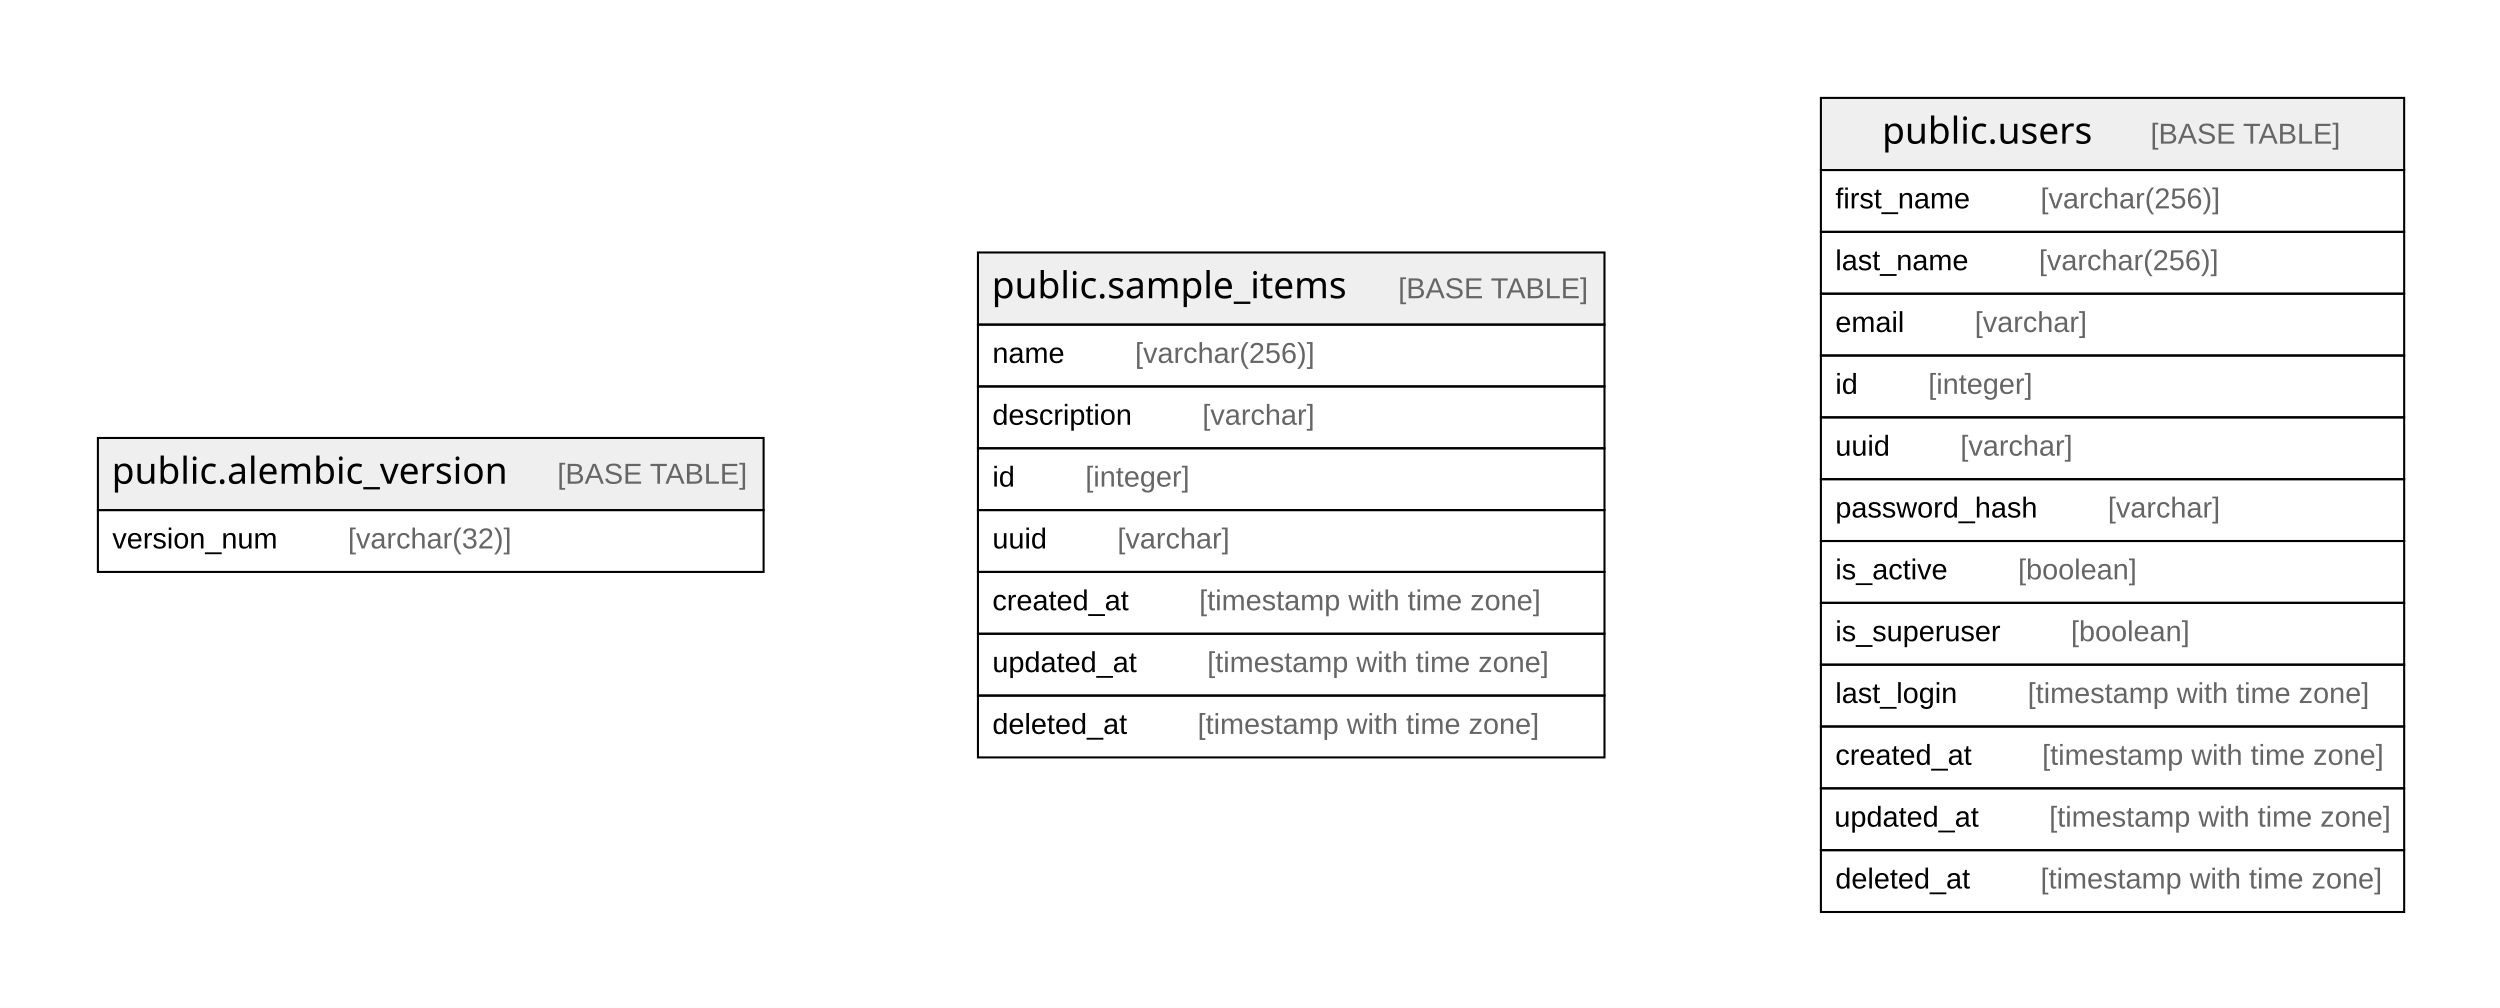
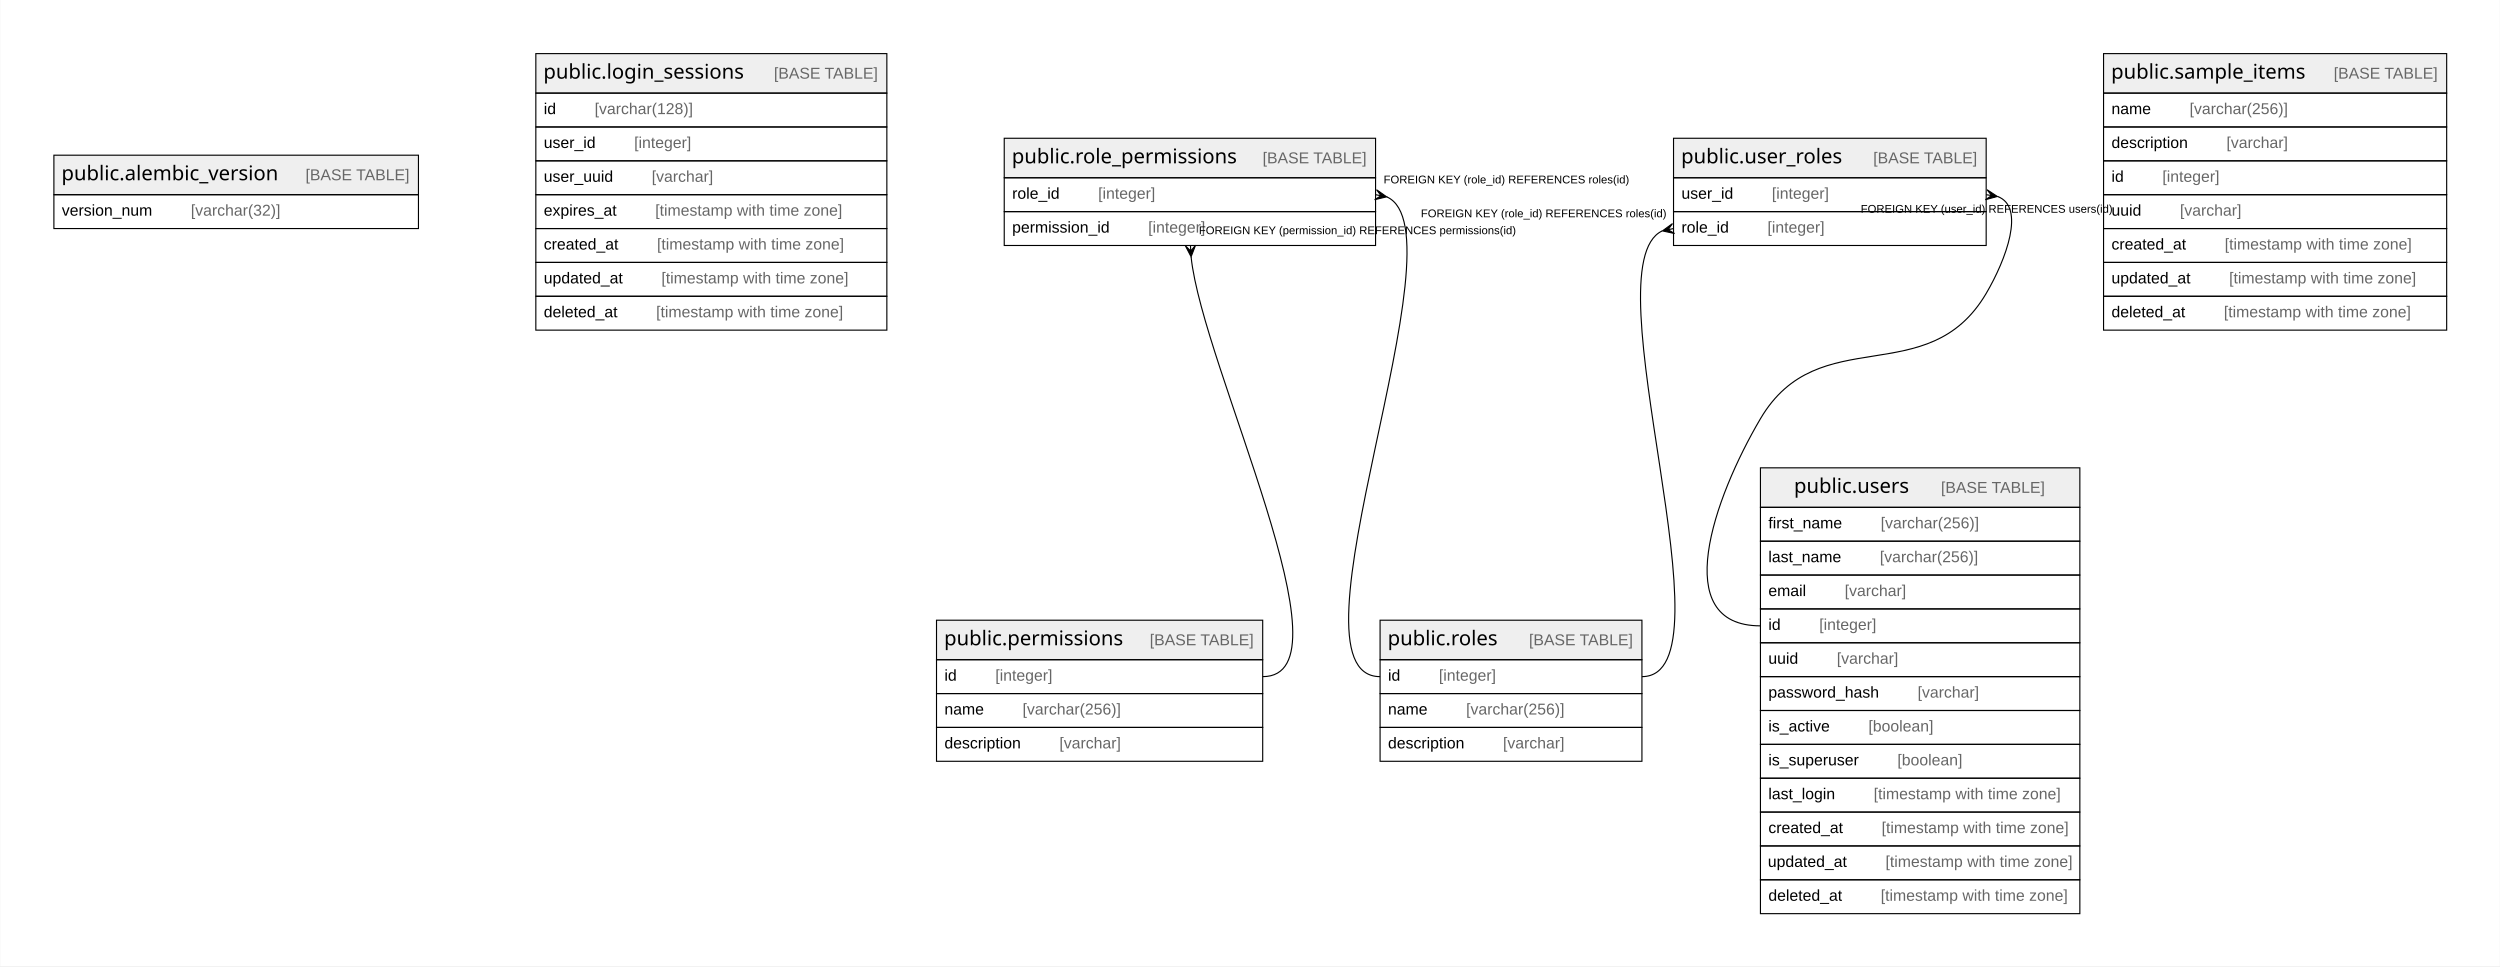
- <svg xmlns="http://www.w3.org/2000/svg" width="1213pt" height="489pt" viewBox="0.00 0.00 1213.00 489.00">
-   <g id="graph0" class="graph" transform="scale(1 1) rotate(0) translate(4 485)">
-     <polygon fill="#ffffff" stroke="transparent" points="-4,4 -4,-485 1209,-485 1209,4 -4,4" />
+ <svg xmlns="http://www.w3.org/2000/svg" width="2215pt" height="856pt" viewBox="0.00 0.00 2214.50 856.00">
+   <g id="graph0" class="graph" transform="scale(1 1) rotate(0) translate(4 852)">
+     <polygon fill="#ffffff" stroke="transparent" points="-4,4 -4,-852 2210.5,-852 2210.5,4 -4,4" />
    <g id="node1" class="node">
-       <polygon fill="#efefef" stroke="transparent" points="43.5,-237.5 43.5,-272.5 366.5,-272.5 366.5,-237.5 43.5,-237.5" />
-       <polygon fill="none" stroke="#000000" points="43.5,-237.5 43.5,-272.5 366.5,-272.5 366.5,-237.5 43.5,-237.5" />
-       <text text-anchor="start" x="50.206" y="-250.3" font-family="Arial Bold" font-size="18.00" fill="#000000">public.alembic_version</text>
-       <text text-anchor="start" x="232.226" y="-250.3" font-family="Arial" font-size="14.00" fill="#000000">    </text>
-       <text text-anchor="start" x="266.431" y="-250.3" font-family="Arial" font-size="14.00" fill="#666666">[BASE TABLE]</text>
-       <polygon fill="none" stroke="#000000" points="43.5,-207.5 43.5,-237.5 366.5,-237.5 366.5,-207.5 43.5,-207.5" />
-       <text text-anchor="start" x="50.5" y="-218.9" font-family="Arial" font-size="14.00" fill="#000000">version_num    </text>
-       <text text-anchor="start" x="164.828" y="-218.9" font-family="Arial" font-size="14.00" fill="#666666">[varchar(32)]</text>
+       <polygon fill="#efefef" stroke="transparent" points="43.5,-679.5 43.5,-714.5 366.5,-714.5 366.5,-679.5 43.5,-679.5" />
+       <polygon fill="none" stroke="#000000" points="43.5,-679.5 43.5,-714.5 366.5,-714.5 366.5,-679.5 43.5,-679.5" />
+       <text text-anchor="start" x="50.206" y="-692.3" font-family="Arial Bold" font-size="18.00" fill="#000000">public.alembic_version</text>
+       <text text-anchor="start" x="232.226" y="-692.3" font-family="Arial" font-size="14.00" fill="#000000">    </text>
+       <text text-anchor="start" x="266.431" y="-692.3" font-family="Arial" font-size="14.00" fill="#666666">[BASE TABLE]</text>
+       <polygon fill="none" stroke="#000000" points="43.5,-649.5 43.5,-679.5 366.5,-679.5 366.5,-649.5 43.5,-649.5" />
+       <text text-anchor="start" x="50.5" y="-660.9" font-family="Arial" font-size="14.00" fill="#000000">version_num    </text>
+       <text text-anchor="start" x="164.828" y="-660.9" font-family="Arial" font-size="14.00" fill="#666666">[varchar(32)]</text>
    </g>
    <g id="node2" class="node">
-       <polygon fill="#efefef" stroke="transparent" points="470.5,-327.5 470.5,-362.5 774.5,-362.5 774.5,-327.5 470.5,-327.5" />
-       <polygon fill="none" stroke="#000000" points="470.5,-327.5 470.5,-362.5 774.5,-362.5 774.5,-327.5 470.5,-327.5" />
-       <text text-anchor="start" x="477.208" y="-340.3" font-family="Arial Bold" font-size="18.00" fill="#000000">public.sample_items</text>
-       <text text-anchor="start" x="640.224" y="-340.3" font-family="Arial" font-size="14.00" fill="#000000">    </text>
-       <text text-anchor="start" x="674.428" y="-340.3" font-family="Arial" font-size="14.00" fill="#666666">[BASE TABLE]</text>
-       <polygon fill="none" stroke="#000000" points="470.5,-297.5 470.5,-327.5 774.5,-327.5 774.5,-297.5 470.5,-297.5" />
-       <text text-anchor="start" x="477.5" y="-308.9" font-family="Arial" font-size="14.00" fill="#000000">name    </text>
-       <text text-anchor="start" x="546.713" y="-308.9" font-family="Arial" font-size="14.00" fill="#666666">[varchar(256)]</text>
-       <polygon fill="none" stroke="#000000" points="470.5,-267.5 470.5,-297.5 774.5,-297.5 774.5,-267.5 470.5,-267.5" />
-       <text text-anchor="start" x="477.5" y="-278.9" font-family="Arial" font-size="14.00" fill="#000000">description    </text>
-       <text text-anchor="start" x="579.382" y="-278.9" font-family="Arial" font-size="14.00" fill="#666666">[varchar]</text>
-       <polygon fill="none" stroke="#000000" points="470.5,-237.5 470.5,-267.5 774.5,-267.5 774.5,-237.5 470.5,-237.5" />
-       <text text-anchor="start" x="477.5" y="-248.9" font-family="Arial" font-size="14.00" fill="#000000">id    </text>
-       <text text-anchor="start" x="522.594" y="-248.9" font-family="Arial" font-size="14.00" fill="#666666">[integer]</text>
-       <polygon fill="none" stroke="#000000" points="470.5,-207.5 470.5,-237.5 774.5,-237.5 774.5,-207.5 470.5,-207.5" />
-       <text text-anchor="start" x="477.5" y="-218.9" font-family="Arial" font-size="14.00" fill="#000000">uuid    </text>
-       <text text-anchor="start" x="538.159" y="-218.9" font-family="Arial" font-size="14.00" fill="#666666">[varchar]</text>
-       <polygon fill="none" stroke="#000000" points="470.5,-177.5 470.5,-207.5 774.5,-207.5 774.5,-177.5 470.5,-177.5" />
-       <text text-anchor="start" x="477.5" y="-188.9" font-family="Arial" font-size="14.00" fill="#000000">created_at    </text>
-       <text text-anchor="start" x="577.842" y="-188.9" font-family="Arial" font-size="14.00" fill="#666666">[timestamp with time zone]</text>
-       <polygon fill="none" stroke="#000000" points="470.5,-147.5 470.5,-177.5 774.5,-177.5 774.5,-147.5 470.5,-147.5" />
-       <text text-anchor="start" x="477.5" y="-158.9" font-family="Arial" font-size="14.00" fill="#000000">updated_at    </text>
-       <text text-anchor="start" x="581.747" y="-158.9" font-family="Arial" font-size="14.00" fill="#666666">[timestamp with time zone]</text>
-       <polygon fill="none" stroke="#000000" points="470.5,-117.5 470.5,-147.5 774.5,-147.5 774.5,-117.5 470.5,-117.5" />
-       <text text-anchor="start" x="477.5" y="-128.9" font-family="Arial" font-size="14.00" fill="#000000">deleted_at    </text>
-       <text text-anchor="start" x="577.071" y="-128.9" font-family="Arial" font-size="14.00" fill="#666666">[timestamp with time zone]</text>
+       <polygon fill="#efefef" stroke="transparent" points="470.5,-769.5 470.5,-804.5 781.5,-804.5 781.5,-769.5 470.5,-769.5" />
+       <polygon fill="none" stroke="#000000" points="470.5,-769.5 470.5,-804.5 781.5,-804.5 781.5,-769.5 470.5,-769.5" />
+       <text text-anchor="start" x="477.198" y="-782.3" font-family="Arial Bold" font-size="18.00" fill="#000000">public.login_sessions</text>
+       <text text-anchor="start" x="647.234" y="-782.3" font-family="Arial" font-size="14.00" fill="#000000">    </text>
+       <text text-anchor="start" x="681.438" y="-782.3" font-family="Arial" font-size="14.00" fill="#666666">[BASE TABLE]</text>
+       <polygon fill="none" stroke="#000000" points="470.5,-739.5 470.5,-769.5 781.5,-769.5 781.5,-739.5 470.5,-739.5" />
+       <text text-anchor="start" x="477.5" y="-750.9" font-family="Arial" font-size="14.00" fill="#000000">id    </text>
+       <text text-anchor="start" x="522.594" y="-750.9" font-family="Arial" font-size="14.00" fill="#666666">[varchar(128)]</text>
+       <polygon fill="none" stroke="#000000" points="470.5,-709.5 470.5,-739.5 781.5,-739.5 781.5,-709.5 470.5,-709.5" />
+       <text text-anchor="start" x="477.5" y="-720.9" font-family="Arial" font-size="14.00" fill="#000000">user_id    </text>
+       <text text-anchor="start" x="557.602" y="-720.9" font-family="Arial" font-size="14.00" fill="#666666">[integer]</text>
+       <polygon fill="none" stroke="#000000" points="470.5,-679.5 470.5,-709.5 781.5,-709.5 781.5,-679.5 470.5,-679.5" />
+       <text text-anchor="start" x="477.5" y="-690.9" font-family="Arial" font-size="14.00" fill="#000000">user_uuid    </text>
+       <text text-anchor="start" x="573.168" y="-690.9" font-family="Arial" font-size="14.00" fill="#666666">[varchar]</text>
+       <polygon fill="none" stroke="#000000" points="470.5,-649.5 470.5,-679.5 781.5,-679.5 781.5,-649.5 470.5,-649.5" />
+       <text text-anchor="start" x="477.5" y="-660.9" font-family="Arial" font-size="14.00" fill="#000000">expires_at    </text>
+       <text text-anchor="start" x="576.276" y="-660.9" font-family="Arial" font-size="14.00" fill="#666666">[timestamp with time zone]</text>
+       <polygon fill="none" stroke="#000000" points="470.5,-619.5 470.5,-649.5 781.5,-649.5 781.5,-619.5 470.5,-619.5" />
+       <text text-anchor="start" x="477.5" y="-630.9" font-family="Arial" font-size="14.00" fill="#000000">created_at    </text>
+       <text text-anchor="start" x="577.842" y="-630.9" font-family="Arial" font-size="14.00" fill="#666666">[timestamp with time zone]</text>
+       <polygon fill="none" stroke="#000000" points="470.5,-589.5 470.5,-619.5 781.5,-619.5 781.5,-589.5 470.5,-589.5" />
+       <text text-anchor="start" x="477.5" y="-600.9" font-family="Arial" font-size="14.00" fill="#000000">updated_at    </text>
+       <text text-anchor="start" x="581.747" y="-600.9" font-family="Arial" font-size="14.00" fill="#666666">[timestamp with time zone]</text>
+       <polygon fill="none" stroke="#000000" points="470.5,-559.5 470.5,-589.5 781.5,-589.5 781.5,-559.5 470.5,-559.5" />
+       <text text-anchor="start" x="477.5" y="-570.9" font-family="Arial" font-size="14.00" fill="#000000">deleted_at    </text>
+       <text text-anchor="start" x="577.071" y="-570.9" font-family="Arial" font-size="14.00" fill="#666666">[timestamp with time zone]</text>
    </g>
    <g id="node3" class="node">
-       <polygon fill="#efefef" stroke="transparent" points="879.5,-402.5 879.5,-437.5 1162.5,-437.5 1162.5,-402.5 879.5,-402.5" />
-       <polygon fill="none" stroke="#000000" points="879.5,-402.5 879.5,-437.5 1162.5,-437.5 1162.5,-402.5 879.5,-402.5" />
-       <text text-anchor="start" x="909.209" y="-415.3" font-family="Arial Bold" font-size="18.00" fill="#000000">public.users</text>
-       <text text-anchor="start" x="1005.223" y="-415.3" font-family="Arial" font-size="14.00" fill="#000000">    </text>
-       <text text-anchor="start" x="1039.428" y="-415.3" font-family="Arial" font-size="14.00" fill="#666666">[BASE TABLE]</text>
-       <polygon fill="none" stroke="#000000" points="879.5,-372.5 879.5,-402.5 1162.5,-402.5 1162.5,-372.5 879.5,-372.5" />
-       <text text-anchor="start" x="886.5" y="-383.9" font-family="Arial" font-size="14.00" fill="#000000">first_name    </text>
-       <text text-anchor="start" x="986.044" y="-383.9" font-family="Arial" font-size="14.00" fill="#666666">[varchar(256)]</text>
-       <polygon fill="none" stroke="#000000" points="879.5,-342.5 879.5,-372.5 1162.5,-372.5 1162.5,-342.5 879.5,-342.5" />
-       <text text-anchor="start" x="886.5" y="-353.9" font-family="Arial" font-size="14.00" fill="#000000">last_name    </text>
-       <text text-anchor="start" x="985.276" y="-353.9" font-family="Arial" font-size="14.00" fill="#666666">[varchar(256)]</text>
-       <polygon fill="none" stroke="#000000" points="879.5,-312.5 879.5,-342.5 1162.5,-342.5 1162.5,-312.5 879.5,-312.5" />
-       <text text-anchor="start" x="886.5" y="-323.9" font-family="Arial" font-size="14.00" fill="#000000">email    </text>
-       <text text-anchor="start" x="954.144" y="-323.9" font-family="Arial" font-size="14.00" fill="#666666">[varchar]</text>
-       <polygon fill="none" stroke="#000000" points="879.5,-282.5 879.5,-312.5 1162.5,-312.5 1162.5,-282.5 879.5,-282.5" />
-       <text text-anchor="start" x="886.5" y="-293.9" font-family="Arial" font-size="14.00" fill="#000000">id    </text>
-       <text text-anchor="start" x="931.594" y="-293.9" font-family="Arial" font-size="14.00" fill="#666666">[integer]</text>
-       <polygon fill="none" stroke="#000000" points="879.5,-252.5 879.5,-282.5 1162.5,-282.5 1162.5,-252.5 879.5,-252.5" />
-       <text text-anchor="start" x="886.5" y="-263.9" font-family="Arial" font-size="14.00" fill="#000000">uuid    </text>
-       <text text-anchor="start" x="947.159" y="-263.9" font-family="Arial" font-size="14.00" fill="#666666">[varchar]</text>
-       <polygon fill="none" stroke="#000000" points="879.5,-222.5 879.5,-252.5 1162.5,-252.5 1162.5,-222.5 879.5,-222.5" />
-       <text text-anchor="start" x="886.5" y="-233.9" font-family="Arial" font-size="14.00" fill="#000000">password_hash    </text>
-       <text text-anchor="start" x="1018.733" y="-233.9" font-family="Arial" font-size="14.00" fill="#666666">[varchar]</text>
-       <polygon fill="none" stroke="#000000" points="879.5,-192.5 879.5,-222.5 1162.5,-222.5 1162.5,-192.5 879.5,-192.5" />
-       <text text-anchor="start" x="886.5" y="-203.9" font-family="Arial" font-size="14.00" fill="#000000">is_active    </text>
-       <text text-anchor="start" x="975.156" y="-203.9" font-family="Arial" font-size="14.00" fill="#666666">[boolean]</text>
-       <polygon fill="none" stroke="#000000" points="879.5,-162.5 879.5,-192.5 1162.5,-192.5 1162.5,-162.5 879.5,-162.5" />
-       <text text-anchor="start" x="886.5" y="-173.9" font-family="Arial" font-size="14.00" fill="#000000">is_superuser    </text>
-       <text text-anchor="start" x="1000.828" y="-173.9" font-family="Arial" font-size="14.00" fill="#666666">[boolean]</text>
-       <polygon fill="none" stroke="#000000" points="879.5,-132.5 879.5,-162.5 1162.5,-162.5 1162.5,-132.5 879.5,-132.5" />
-       <text text-anchor="start" x="886.5" y="-143.9" font-family="Arial" font-size="14.00" fill="#000000">last_login    </text>
-       <text text-anchor="start" x="979.828" y="-143.9" font-family="Arial" font-size="14.00" fill="#666666">[timestamp with time zone]</text>
-       <polygon fill="none" stroke="#000000" points="879.5,-102.5 879.5,-132.5 1162.5,-132.5 1162.5,-102.5 879.5,-102.5" />
-       <text text-anchor="start" x="886.5" y="-113.9" font-family="Arial" font-size="14.00" fill="#000000">created_at    </text>
-       <text text-anchor="start" x="986.842" y="-113.9" font-family="Arial" font-size="14.00" fill="#666666">[timestamp with time zone]</text>
-       <polygon fill="none" stroke="#000000" points="879.5,-72.5 879.5,-102.5 1162.5,-102.5 1162.5,-72.5 879.5,-72.5" />
-       <text text-anchor="start" x="886.034" y="-83.9" font-family="Arial" font-size="14.00" fill="#000000">updated_at    </text>
-       <text text-anchor="start" x="990.281" y="-83.9" font-family="Arial" font-size="14.00" fill="#666666">[timestamp with time zone]</text>
-       <polygon fill="none" stroke="#000000" points="879.5,-42.5 879.5,-72.5 1162.5,-72.5 1162.5,-42.5 879.5,-42.5" />
-       <text text-anchor="start" x="886.5" y="-53.9" font-family="Arial" font-size="14.00" fill="#000000">deleted_at    </text>
-       <text text-anchor="start" x="986.071" y="-53.9" font-family="Arial" font-size="14.00" fill="#666666">[timestamp with time zone]</text>
+       <polygon fill="#efefef" stroke="transparent" points="825.5,-267.5 825.5,-302.5 1114.5,-302.5 1114.5,-267.5 825.5,-267.5" />
+       <polygon fill="none" stroke="#000000" points="825.5,-267.5 825.5,-302.5 1114.5,-302.5 1114.5,-267.5 825.5,-267.5" />
+       <text text-anchor="start" x="832.213" y="-280.3" font-family="Arial Bold" font-size="18.00" fill="#000000">public.permissions</text>
+       <text text-anchor="start" x="980.219" y="-280.3" font-family="Arial" font-size="14.00" fill="#000000">    </text>
+       <text text-anchor="start" x="1014.424" y="-280.3" font-family="Arial" font-size="14.00" fill="#666666">[BASE TABLE]</text>
+       <polygon fill="none" stroke="#000000" points="825.5,-237.5 825.5,-267.5 1114.5,-267.5 1114.5,-237.5 825.5,-237.5" />
+       <text text-anchor="start" x="832.5" y="-248.9" font-family="Arial" font-size="14.00" fill="#000000">id    </text>
+       <text text-anchor="start" x="877.594" y="-248.9" font-family="Arial" font-size="14.00" fill="#666666">[integer]</text>
+       <polygon fill="none" stroke="#000000" points="825.5,-207.5 825.5,-237.5 1114.5,-237.5 1114.5,-207.5 825.5,-207.5" />
+       <text text-anchor="start" x="832.5" y="-218.9" font-family="Arial" font-size="14.00" fill="#000000">name    </text>
+       <text text-anchor="start" x="901.713" y="-218.9" font-family="Arial" font-size="14.00" fill="#666666">[varchar(256)]</text>
+       <polygon fill="none" stroke="#000000" points="825.5,-177.5 825.5,-207.5 1114.5,-207.5 1114.5,-177.5 825.5,-177.5" />
+       <text text-anchor="start" x="832.5" y="-188.9" font-family="Arial" font-size="14.00" fill="#000000">description    </text>
+       <text text-anchor="start" x="934.382" y="-188.9" font-family="Arial" font-size="14.00" fill="#666666">[varchar]</text>
+     </g>
+     <g id="node4" class="node">
+       <polygon fill="#efefef" stroke="transparent" points="1218.5,-267.5 1218.5,-302.5 1450.5,-302.5 1450.5,-267.5 1218.5,-267.5" />
+       <polygon fill="none" stroke="#000000" points="1218.5,-267.5 1218.5,-302.5 1450.5,-302.5 1450.5,-267.5 1218.5,-267.5" />
+       <text text-anchor="start" x="1225.212" y="-280.3" font-family="Arial Bold" font-size="18.00" fill="#000000">public.roles</text>
+       <text text-anchor="start" x="1316.22" y="-280.3" font-family="Arial" font-size="14.00" fill="#000000">    </text>
+       <text text-anchor="start" x="1350.425" y="-280.3" font-family="Arial" font-size="14.00" fill="#666666">[BASE TABLE]</text>
+       <polygon fill="none" stroke="#000000" points="1218.5,-237.5 1218.5,-267.5 1450.5,-267.5 1450.5,-237.5 1218.5,-237.5" />
+       <text text-anchor="start" x="1225.5" y="-248.9" font-family="Arial" font-size="14.00" fill="#000000">id    </text>
+       <text text-anchor="start" x="1270.594" y="-248.9" font-family="Arial" font-size="14.00" fill="#666666">[integer]</text>
+       <polygon fill="none" stroke="#000000" points="1218.5,-207.5 1218.5,-237.5 1450.5,-237.5 1450.5,-207.5 1218.5,-207.5" />
+       <text text-anchor="start" x="1225.5" y="-218.9" font-family="Arial" font-size="14.00" fill="#000000">name    </text>
+       <text text-anchor="start" x="1294.713" y="-218.9" font-family="Arial" font-size="14.00" fill="#666666">[varchar(256)]</text>
+       <polygon fill="none" stroke="#000000" points="1218.5,-177.5 1218.5,-207.5 1450.5,-207.5 1450.5,-177.5 1218.5,-177.5" />
+       <text text-anchor="start" x="1225.5" y="-188.9" font-family="Arial" font-size="14.00" fill="#000000">description    </text>
+       <text text-anchor="start" x="1327.382" y="-188.9" font-family="Arial" font-size="14.00" fill="#666666">[varchar]</text>
+     </g>
+     <g id="node5" class="node">
+       <polygon fill="#efefef" stroke="transparent" points="1859.5,-769.5 1859.5,-804.5 2163.5,-804.5 2163.5,-769.5 1859.5,-769.5" />
+       <polygon fill="none" stroke="#000000" points="1859.5,-769.5 1859.5,-804.5 2163.5,-804.5 2163.5,-769.5 1859.5,-769.5" />
+       <text text-anchor="start" x="1866.208" y="-782.3" font-family="Arial Bold" font-size="18.00" fill="#000000">public.sample_items</text>
+       <text text-anchor="start" x="2029.224" y="-782.3" font-family="Arial" font-size="14.00" fill="#000000">    </text>
+       <text text-anchor="start" x="2063.428" y="-782.3" font-family="Arial" font-size="14.00" fill="#666666">[BASE TABLE]</text>
+       <polygon fill="none" stroke="#000000" points="1859.5,-739.5 1859.5,-769.5 2163.5,-769.5 2163.5,-739.5 1859.5,-739.5" />
+       <text text-anchor="start" x="1866.5" y="-750.9" font-family="Arial" font-size="14.00" fill="#000000">name    </text>
+       <text text-anchor="start" x="1935.713" y="-750.9" font-family="Arial" font-size="14.00" fill="#666666">[varchar(256)]</text>
+       <polygon fill="none" stroke="#000000" points="1859.5,-709.5 1859.5,-739.5 2163.5,-739.5 2163.5,-709.5 1859.5,-709.5" />
+       <text text-anchor="start" x="1866.5" y="-720.9" font-family="Arial" font-size="14.00" fill="#000000">description    </text>
+       <text text-anchor="start" x="1968.382" y="-720.9" font-family="Arial" font-size="14.00" fill="#666666">[varchar]</text>
+       <polygon fill="none" stroke="#000000" points="1859.5,-679.5 1859.5,-709.5 2163.5,-709.5 2163.5,-679.5 1859.5,-679.5" />
+       <text text-anchor="start" x="1866.5" y="-690.9" font-family="Arial" font-size="14.00" fill="#000000">id    </text>
+       <text text-anchor="start" x="1911.594" y="-690.9" font-family="Arial" font-size="14.00" fill="#666666">[integer]</text>
+       <polygon fill="none" stroke="#000000" points="1859.5,-649.5 1859.5,-679.5 2163.5,-679.5 2163.5,-649.5 1859.5,-649.5" />
+       <text text-anchor="start" x="1866.5" y="-660.9" font-family="Arial" font-size="14.00" fill="#000000">uuid    </text>
+       <text text-anchor="start" x="1927.159" y="-660.9" font-family="Arial" font-size="14.00" fill="#666666">[varchar]</text>
+       <polygon fill="none" stroke="#000000" points="1859.5,-619.5 1859.5,-649.5 2163.5,-649.5 2163.5,-619.5 1859.5,-619.5" />
+       <text text-anchor="start" x="1866.5" y="-630.9" font-family="Arial" font-size="14.00" fill="#000000">created_at    </text>
+       <text text-anchor="start" x="1966.842" y="-630.9" font-family="Arial" font-size="14.00" fill="#666666">[timestamp with time zone]</text>
+       <polygon fill="none" stroke="#000000" points="1859.5,-589.5 1859.5,-619.5 2163.5,-619.5 2163.5,-589.5 1859.5,-589.5" />
+       <text text-anchor="start" x="1866.5" y="-600.9" font-family="Arial" font-size="14.00" fill="#000000">updated_at    </text>
+       <text text-anchor="start" x="1970.747" y="-600.9" font-family="Arial" font-size="14.00" fill="#666666">[timestamp with time zone]</text>
+       <polygon fill="none" stroke="#000000" points="1859.5,-559.5 1859.5,-589.5 2163.5,-589.5 2163.5,-559.5 1859.5,-559.5" />
+       <text text-anchor="start" x="1866.5" y="-570.9" font-family="Arial" font-size="14.00" fill="#000000">deleted_at    </text>
+       <text text-anchor="start" x="1966.071" y="-570.9" font-family="Arial" font-size="14.00" fill="#666666">[timestamp with time zone]</text>
+     </g>
+     <g id="node6" class="node">
+       <polygon fill="#efefef" stroke="transparent" points="1555.5,-402.5 1555.5,-437.5 1838.5,-437.5 1838.5,-402.5 1555.5,-402.5" />
+       <polygon fill="none" stroke="#000000" points="1555.5,-402.5 1555.5,-437.5 1838.5,-437.5 1838.5,-402.5 1555.5,-402.5" />
+       <text text-anchor="start" x="1585.209" y="-415.3" font-family="Arial Bold" font-size="18.00" fill="#000000">public.users</text>
+       <text text-anchor="start" x="1681.223" y="-415.3" font-family="Arial" font-size="14.00" fill="#000000">    </text>
+       <text text-anchor="start" x="1715.428" y="-415.3" font-family="Arial" font-size="14.00" fill="#666666">[BASE TABLE]</text>
+       <polygon fill="none" stroke="#000000" points="1555.5,-372.5 1555.5,-402.5 1838.5,-402.5 1838.5,-372.5 1555.5,-372.5" />
+       <text text-anchor="start" x="1562.5" y="-383.9" font-family="Arial" font-size="14.00" fill="#000000">first_name    </text>
+       <text text-anchor="start" x="1662.044" y="-383.9" font-family="Arial" font-size="14.00" fill="#666666">[varchar(256)]</text>
+       <polygon fill="none" stroke="#000000" points="1555.5,-342.5 1555.5,-372.5 1838.5,-372.5 1838.5,-342.5 1555.5,-342.5" />
+       <text text-anchor="start" x="1562.5" y="-353.9" font-family="Arial" font-size="14.00" fill="#000000">last_name    </text>
+       <text text-anchor="start" x="1661.276" y="-353.9" font-family="Arial" font-size="14.00" fill="#666666">[varchar(256)]</text>
+       <polygon fill="none" stroke="#000000" points="1555.5,-312.5 1555.5,-342.5 1838.5,-342.5 1838.5,-312.5 1555.5,-312.5" />
+       <text text-anchor="start" x="1562.5" y="-323.9" font-family="Arial" font-size="14.00" fill="#000000">email    </text>
+       <text text-anchor="start" x="1630.144" y="-323.9" font-family="Arial" font-size="14.00" fill="#666666">[varchar]</text>
+       <polygon fill="none" stroke="#000000" points="1555.5,-282.5 1555.5,-312.5 1838.5,-312.5 1838.5,-282.5 1555.5,-282.5" />
+       <text text-anchor="start" x="1562.5" y="-293.9" font-family="Arial" font-size="14.00" fill="#000000">id    </text>
+       <text text-anchor="start" x="1607.594" y="-293.9" font-family="Arial" font-size="14.00" fill="#666666">[integer]</text>
+       <polygon fill="none" stroke="#000000" points="1555.5,-252.5 1555.5,-282.5 1838.5,-282.5 1838.5,-252.5 1555.5,-252.5" />
+       <text text-anchor="start" x="1562.5" y="-263.9" font-family="Arial" font-size="14.00" fill="#000000">uuid    </text>
+       <text text-anchor="start" x="1623.159" y="-263.9" font-family="Arial" font-size="14.00" fill="#666666">[varchar]</text>
+       <polygon fill="none" stroke="#000000" points="1555.5,-222.5 1555.5,-252.5 1838.5,-252.5 1838.5,-222.5 1555.5,-222.5" />
+       <text text-anchor="start" x="1562.5" y="-233.9" font-family="Arial" font-size="14.00" fill="#000000">password_hash    </text>
+       <text text-anchor="start" x="1694.733" y="-233.9" font-family="Arial" font-size="14.00" fill="#666666">[varchar]</text>
+       <polygon fill="none" stroke="#000000" points="1555.5,-192.5 1555.5,-222.5 1838.5,-222.5 1838.5,-192.5 1555.5,-192.5" />
+       <text text-anchor="start" x="1562.5" y="-203.9" font-family="Arial" font-size="14.00" fill="#000000">is_active    </text>
+       <text text-anchor="start" x="1651.156" y="-203.9" font-family="Arial" font-size="14.00" fill="#666666">[boolean]</text>
+       <polygon fill="none" stroke="#000000" points="1555.5,-162.5 1555.5,-192.5 1838.5,-192.5 1838.5,-162.5 1555.5,-162.5" />
+       <text text-anchor="start" x="1562.5" y="-173.9" font-family="Arial" font-size="14.00" fill="#000000">is_superuser    </text>
+       <text text-anchor="start" x="1676.828" y="-173.9" font-family="Arial" font-size="14.00" fill="#666666">[boolean]</text>
+       <polygon fill="none" stroke="#000000" points="1555.5,-132.5 1555.5,-162.5 1838.5,-162.5 1838.5,-132.5 1555.5,-132.5" />
+       <text text-anchor="start" x="1562.5" y="-143.9" font-family="Arial" font-size="14.00" fill="#000000">last_login    </text>
+       <text text-anchor="start" x="1655.828" y="-143.9" font-family="Arial" font-size="14.00" fill="#666666">[timestamp with time zone]</text>
+       <polygon fill="none" stroke="#000000" points="1555.5,-102.5 1555.5,-132.5 1838.5,-132.5 1838.5,-102.5 1555.5,-102.5" />
+       <text text-anchor="start" x="1562.5" y="-113.9" font-family="Arial" font-size="14.00" fill="#000000">created_at    </text>
+       <text text-anchor="start" x="1662.842" y="-113.9" font-family="Arial" font-size="14.00" fill="#666666">[timestamp with time zone]</text>
+       <polygon fill="none" stroke="#000000" points="1555.5,-72.5 1555.5,-102.5 1838.5,-102.5 1838.5,-72.5 1555.5,-72.5" />
+       <text text-anchor="start" x="1562.034" y="-83.9" font-family="Arial" font-size="14.00" fill="#000000">updated_at    </text>
+       <text text-anchor="start" x="1666.281" y="-83.9" font-family="Arial" font-size="14.00" fill="#666666">[timestamp with time zone]</text>
+       <polygon fill="none" stroke="#000000" points="1555.5,-42.5 1555.5,-72.5 1838.5,-72.5 1838.5,-42.5 1555.5,-42.5" />
+       <text text-anchor="start" x="1562.5" y="-53.9" font-family="Arial" font-size="14.00" fill="#000000">deleted_at    </text>
+       <text text-anchor="start" x="1662.071" y="-53.9" font-family="Arial" font-size="14.00" fill="#666666">[timestamp with time zone]</text>
+     </g>
+     <g id="node7" class="node">
+       <polygon fill="#efefef" stroke="transparent" points="885.5,-694.5 885.5,-729.5 1214.5,-729.5 1214.5,-694.5 885.5,-694.5" />
+       <polygon fill="none" stroke="#000000" points="885.5,-694.5 885.5,-729.5 1214.5,-729.5 1214.5,-694.5 885.5,-694.5" />
+       <text text-anchor="start" x="892.21" y="-707.3" font-family="Arial Bold" font-size="18.00" fill="#000000">public.role_permissions</text>
+       <text text-anchor="start" x="1080.222" y="-707.3" font-family="Arial" font-size="14.00" fill="#000000">    </text>
+       <text text-anchor="start" x="1114.427" y="-707.3" font-family="Arial" font-size="14.00" fill="#666666">[BASE TABLE]</text>
+       <polygon fill="none" stroke="#000000" points="885.5,-664.5 885.5,-694.5 1214.5,-694.5 1214.5,-664.5 885.5,-664.5" />
+       <text text-anchor="start" x="892.5" y="-675.9" font-family="Arial" font-size="14.00" fill="#000000">role_id    </text>
+       <text text-anchor="start" x="968.709" y="-675.9" font-family="Arial" font-size="14.00" fill="#666666">[integer]</text>
+       <polygon fill="none" stroke="#000000" points="885.5,-634.5 885.5,-664.5 1214.5,-664.5 1214.5,-634.5 885.5,-634.5" />
+       <text text-anchor="start" x="892.5" y="-645.9" font-family="Arial" font-size="14.00" fill="#000000">permission_id    </text>
+       <text text-anchor="start" x="1013.041" y="-645.9" font-family="Arial" font-size="14.00" fill="#666666">[integer]</text>
+     </g>
+     <g id="edge1" class="edge">
+       <path fill="none" stroke="#000000" d="M1051.07,-624.372C1061.037,-527.429 1197.462,-252.5 1114.5,-252.5" />
+       <polygon fill="#000000" stroke="#000000" points="1051.062,-624.516 1046.007,-634.247 1050.781,-629.508 1050.5,-634.5 1050.5,-634.5 1050.5,-634.5 1050.781,-629.508 1054.993,-634.753 1051.062,-624.516 1051.062,-624.516" />
+       <text text-anchor="start" x="1057.949" y="-644.5" font-family="Arial" font-size="10.00" fill="#000000">FOREIGN KEY (permission_id) REFERENCES permissions(id)</text>
+     </g>
+     <g id="edge2" class="edge">
+       <path fill="none" stroke="#000000" d="M1224.369,-677.596C1295.307,-646.792 1127.314,-252.5 1218.5,-252.5" />
+       <polygon fill="#000000" stroke="#000000" points="1224.319,-677.606 1213.648,-675.082 1219.409,-678.553 1214.5,-679.5 1214.5,-679.5 1214.5,-679.5 1219.409,-678.553 1215.352,-683.918 1224.319,-677.606 1224.319,-677.606" />
+       <text text-anchor="start" x="1221.616" y="-689.5" font-family="Arial" font-size="10.00" fill="#000000">FOREIGN KEY (role_id) REFERENCES roles(id)</text>
+     </g>
+     <g id="node8" class="node">
+       <polygon fill="#efefef" stroke="transparent" points="1478.5,-694.5 1478.5,-729.5 1755.5,-729.5 1755.5,-694.5 1478.5,-694.5" />
+       <polygon fill="none" stroke="#000000" points="1478.5,-694.5 1478.5,-729.5 1755.5,-729.5 1755.5,-694.5 1478.5,-694.5" />
+       <text text-anchor="start" x="1485.207" y="-707.3" font-family="Arial Bold" font-size="18.00" fill="#000000">public.user_roles</text>
+       <text text-anchor="start" x="1621.225" y="-707.3" font-family="Arial" font-size="14.00" fill="#000000">    </text>
+       <text text-anchor="start" x="1655.43" y="-707.3" font-family="Arial" font-size="14.00" fill="#666666">[BASE TABLE]</text>
+       <polygon fill="none" stroke="#000000" points="1478.5,-664.5 1478.5,-694.5 1755.5,-694.5 1755.5,-664.5 1478.5,-664.5" />
+       <text text-anchor="start" x="1485.5" y="-675.9" font-family="Arial" font-size="14.00" fill="#000000">user_id    </text>
+       <text text-anchor="start" x="1565.602" y="-675.9" font-family="Arial" font-size="14.00" fill="#666666">[integer]</text>
+       <polygon fill="none" stroke="#000000" points="1478.5,-634.5 1478.5,-664.5 1755.5,-664.5 1755.5,-634.5 1478.5,-634.5" />
+       <text text-anchor="start" x="1485.5" y="-645.9" font-family="Arial" font-size="14.00" fill="#000000">role_id    </text>
+       <text text-anchor="start" x="1561.709" y="-645.9" font-family="Arial" font-size="14.00" fill="#666666">[integer]</text>
+     </g>
+     <g id="edge3" class="edge">
+       <path fill="none" stroke="#000000" d="M1468.376,-647.364C1402.415,-616.116 1535.141,-252.5 1450.5,-252.5" />
+       <polygon fill="#000000" stroke="#000000" points="1468.715,-647.436 1477.571,-653.903 1473.608,-648.468 1478.5,-649.5 1478.5,-649.5 1478.5,-649.5 1473.608,-648.468 1479.429,-645.097 1468.715,-647.436 1468.715,-647.436" />
+       <text text-anchor="start" x="1254.616" y="-659.5" font-family="Arial" font-size="10.00" fill="#000000">FOREIGN KEY (role_id) REFERENCES roles(id)</text>
+     </g>
+     <g id="edge4" class="edge">
+       <path fill="none" stroke="#000000" d="M1765.613,-677.907C1790.491,-668.745 1773.225,-622.109 1755.5,-592 1703.926,-504.392 1607.074,-568.608 1555.5,-481 1514.126,-410.718 1473.944,-297.5 1555.5,-297.5" />
+       <polygon fill="#000000" stroke="#000000" points="1765.378,-677.944 1754.8,-675.055 1760.439,-678.722 1755.5,-679.5 1755.5,-679.5 1755.5,-679.5 1760.439,-678.722 1756.2,-683.945 1765.378,-677.944 1765.378,-677.944" />
+       <text text-anchor="start" x="1644.334" y="-663.5" font-family="Arial" font-size="10.00" fill="#000000">FOREIGN KEY (user_id) REFERENCES users(id)</text>
    </g>
  </g>
</svg>
